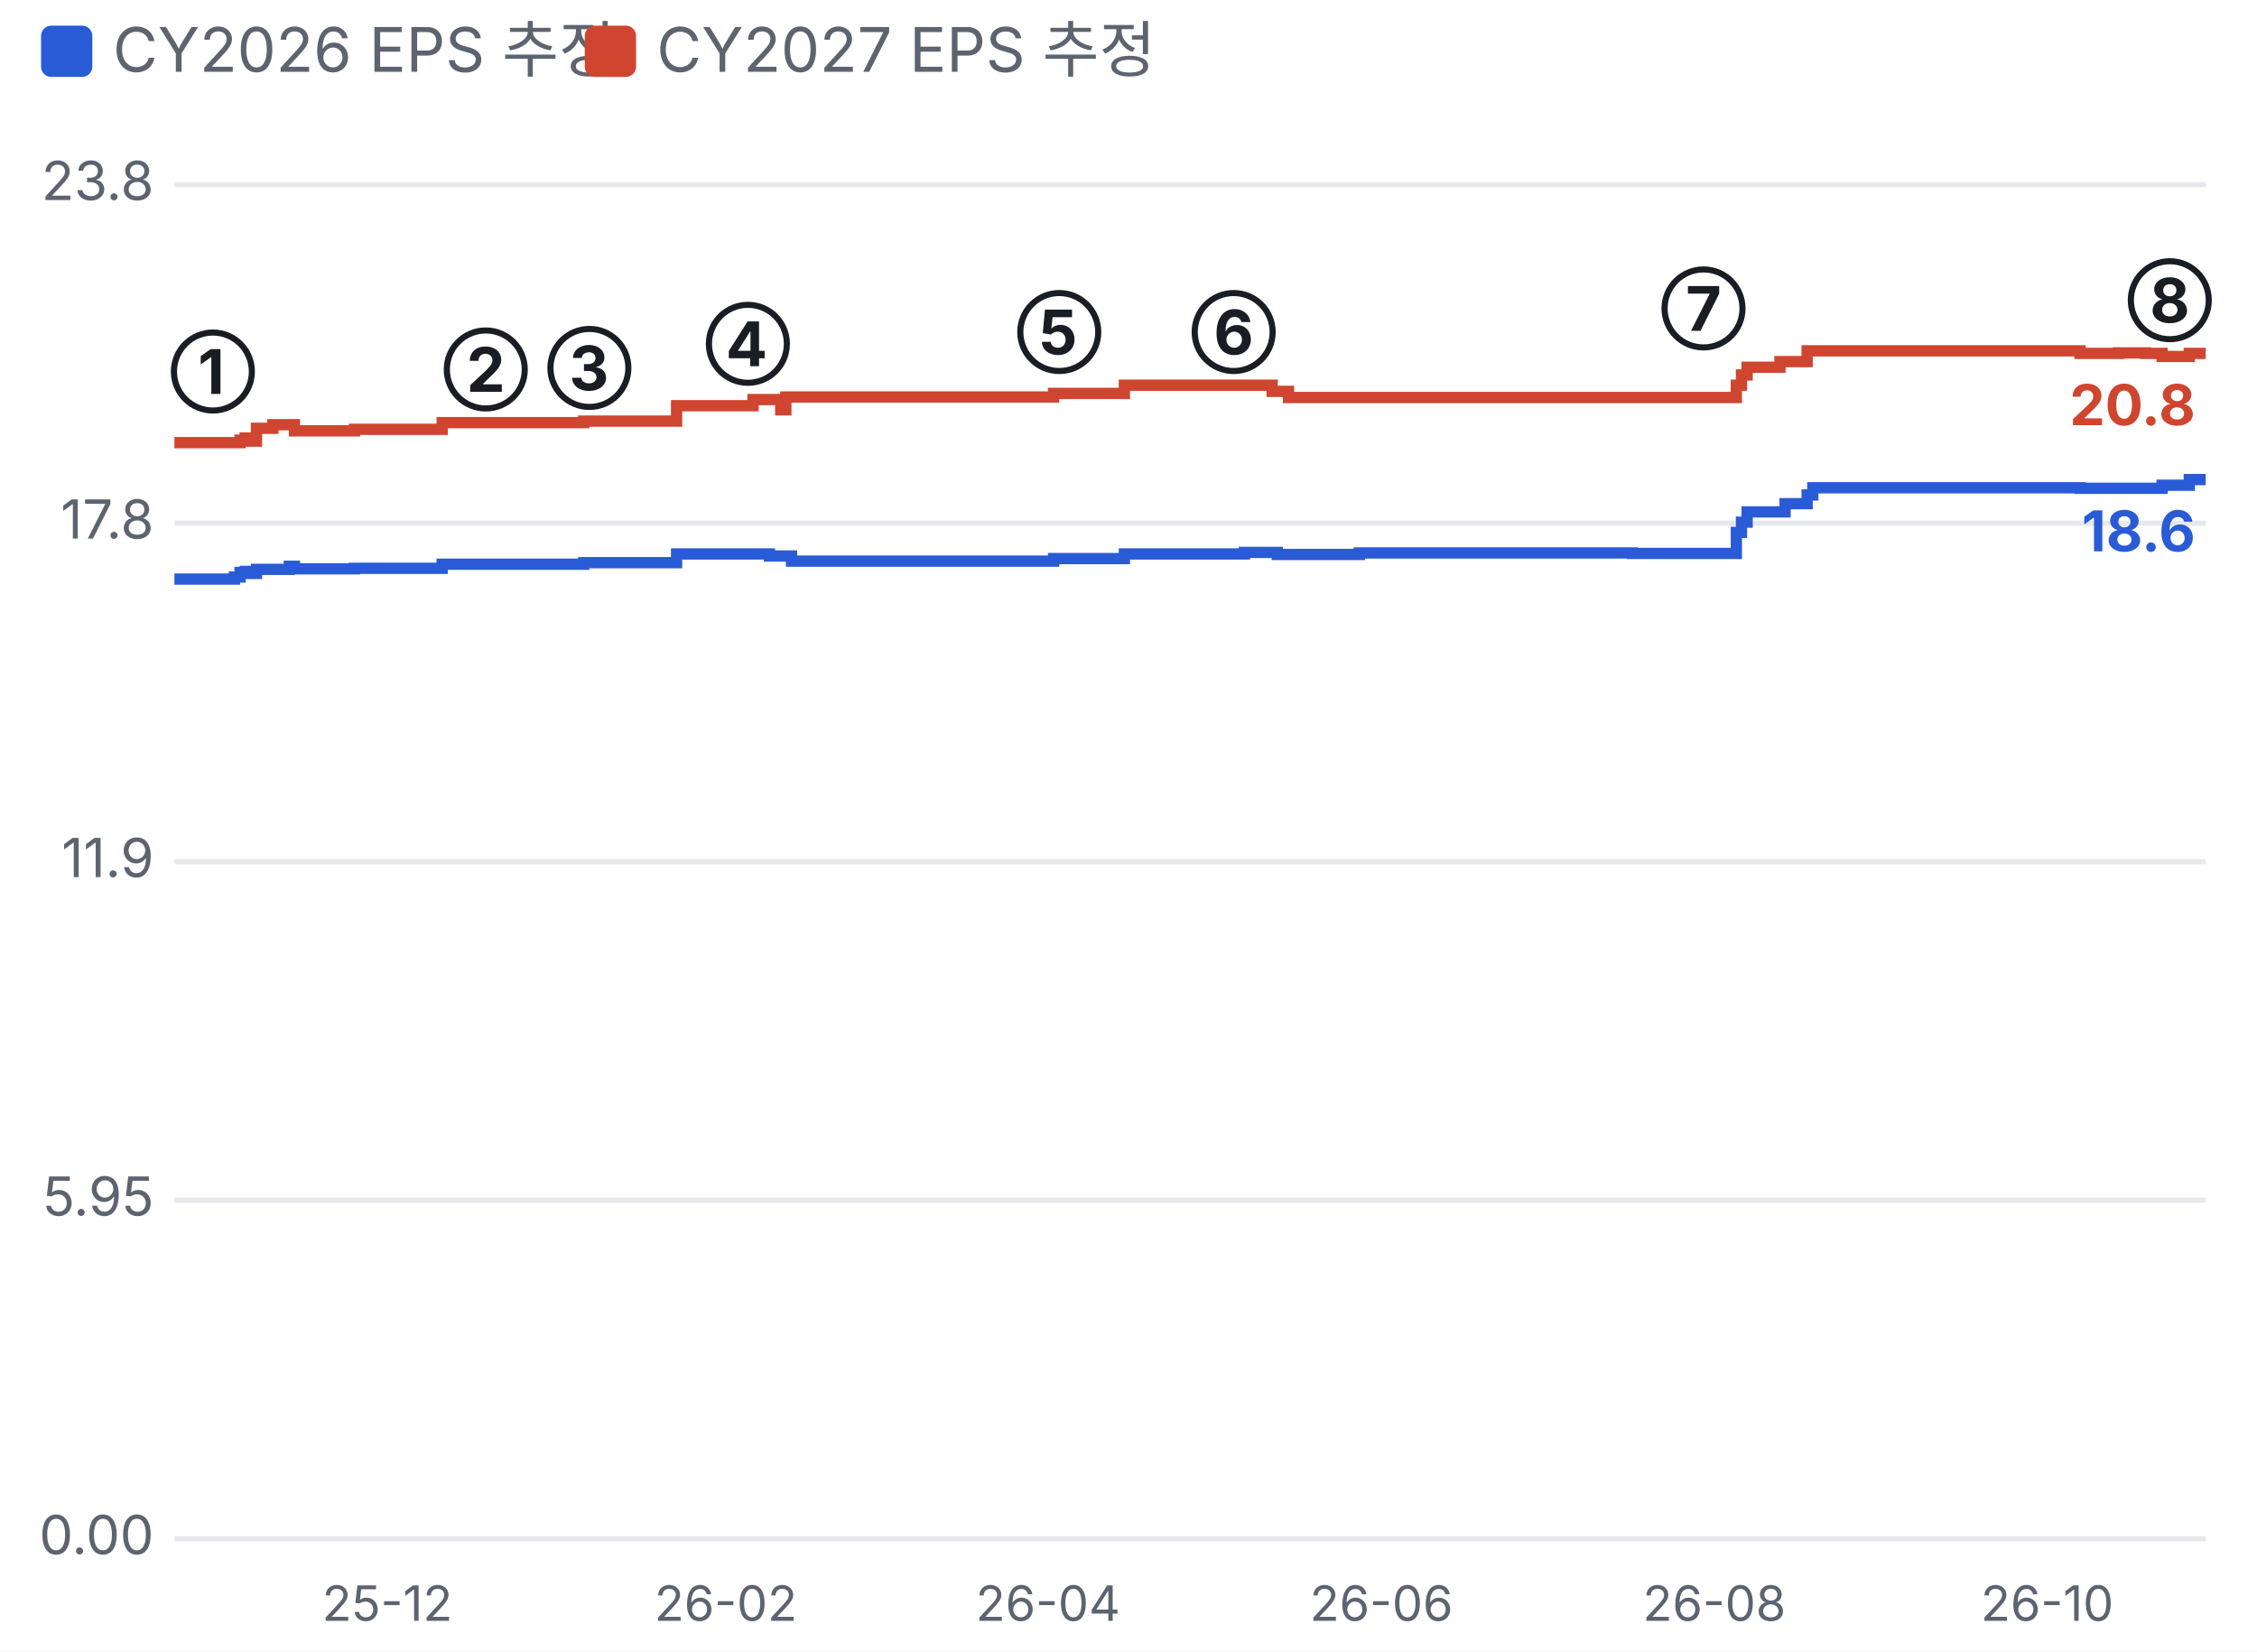
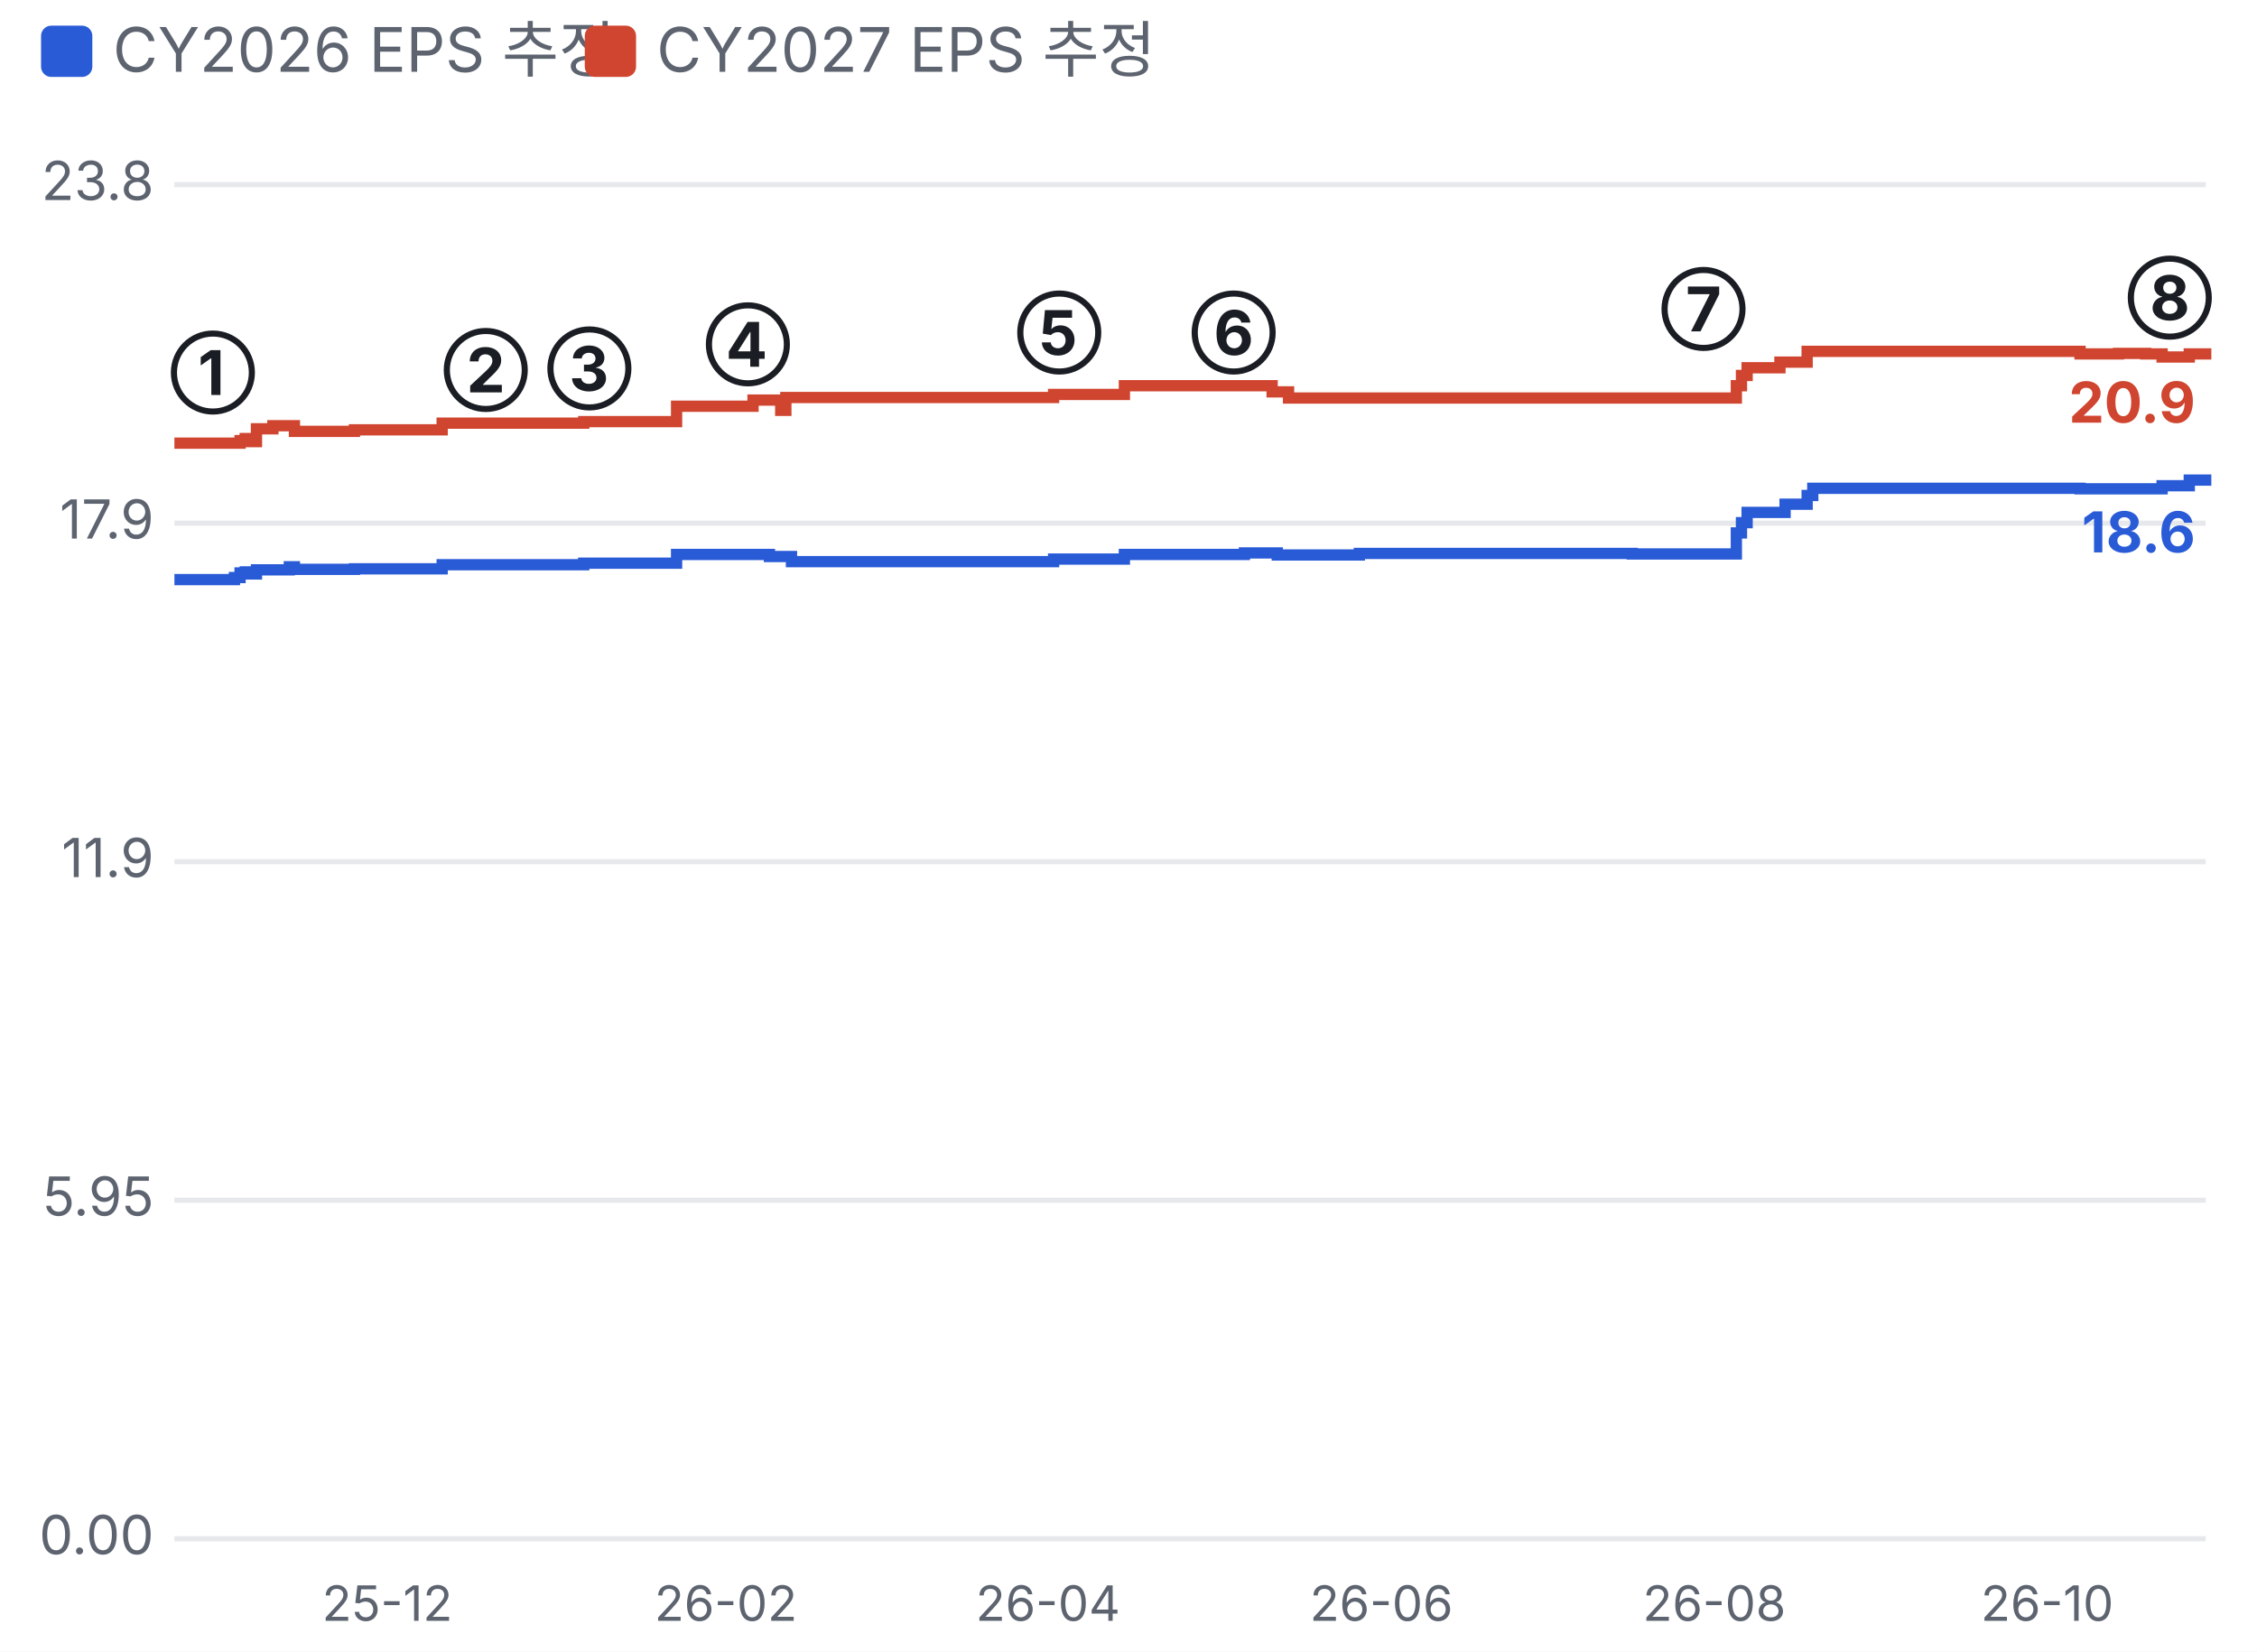
<svg xmlns="http://www.w3.org/2000/svg" viewBox="0 0 440 322" width="440" height="322">
  <style>text{fill:#5d6470;font-size:10.5px;font-family:-apple-system,'Apple SD Gothic Neo','Malgun Gothic',sans-serif}</style>
  <rect width="100%" height="100%" fill="#ffffff" />
  <rect x="8" y="5" width="10" height="10" rx="2" fill="#2a5bd7" />
  <text x="22" y="14" style="font-size:12px">CY2026 EPS 추정</text>
  <rect x="114" y="5" width="10" height="10" rx="2" fill="#d0452f" />
  <text x="128" y="14" style="font-size:12px">CY2027 EPS 추정</text>
  <g transform="translate(0,22)">
    <line x1="34" x2="430" y1="278.0" y2="278.0" stroke="#e6e8ec" />
    <text x="30" y="281.0" text-anchor="end">0.00</text>
    <line x1="34" x2="430" y1="212.0" y2="212.0" stroke="#e6e8ec" />
    <text x="30" y="215.0" text-anchor="end">5.95</text>
    <line x1="34" x2="430" y1="146.0" y2="146.0" stroke="#e6e8ec" />
    <text x="30" y="149.0" text-anchor="end">11.9</text>
    <line x1="34" x2="430" y1="80.0" y2="80.0" stroke="#e6e8ec" />
-     <text x="30" y="83.0" text-anchor="end">17.8</text>
+     <text x="30" y="83.0" text-anchor="end">17.9</text>
    <line x1="34" x2="430" y1="14.0" y2="14.0" stroke="#e6e8ec" />
    <text x="30" y="17.0" text-anchor="end">23.8</text>
    <text x="75.5" y="294" text-anchor="middle" style="font-size:9.5px">25-12</text>
    <text x="141.5" y="294" text-anchor="middle" style="font-size:9.5px">26-02</text>
    <text x="204.3" y="294" text-anchor="middle" style="font-size:9.5px">26-04</text>
    <text x="269.3" y="294" text-anchor="middle" style="font-size:9.5px">26-06</text>
    <text x="334.2" y="294" text-anchor="middle" style="font-size:9.5px">26-08</text>
    <text x="399.1" y="294" text-anchor="middle" style="font-size:9.5px">26-10</text>
-     <polyline fill="none" stroke="#2a5bd7" stroke-width="2.2" points="34.0,90.9 45.7,90.9 45.7,90.5 46.8,90.5 46.8,89.6 47.8,89.6 47.8,89.4 48.9,89.4 48.9,89.8 50.0,89.8 50.0,89.0 53.2,89.0 53.2,89.0 56.4,89.0 56.4,88.4 57.4,88.4 57.4,88.9 69.1,88.9 69.1,88.8 86.2,88.8 86.2,88.0 113.8,88.0 113.8,87.7 131.9,87.7 131.9,86.0 146.8,86.0 146.8,86.0 150.0,86.0 150.0,86.4 152.2,86.4 152.2,86.4 153.2,86.4 153.2,86.4 154.3,86.4 154.3,87.4 205.4,87.4 205.4,86.9 219.2,86.9 219.2,86.0 242.6,86.0 242.6,85.7 248.0,85.7 248.0,85.7 249.0,85.7 249.0,86.1 251.2,86.1 251.2,86.1 265.0,86.1 265.0,85.8 318.2,85.8 318.2,85.9 336.3,85.9 336.3,85.9 338.5,85.9 338.5,81.8 339.5,81.8 339.5,79.8 340.6,79.8 340.6,77.8 347.0,77.8 347.0,77.8 348.0,77.8 348.0,76.2 352.3,76.2 352.3,74.5 353.4,74.5 353.4,73.1 404.5,73.1 404.5,73.1 405.5,73.1 405.5,73.2 421.5,73.2 421.5,72.6 426.8,72.6 426.8,71.5 430.0,71.5" />
-     <text x="428.0" y="85.5" text-anchor="end" style="fill:#2a5bd7;font-size:11px;font-weight:700">18.6</text>
-     <polyline fill="none" stroke="#d0452f" stroke-width="2.2" points="34.0,64.3 45.7,64.3 45.7,64.3 46.8,64.3 46.8,63.8 47.8,63.8 47.8,63.4 48.9,63.4 48.9,64.0 50.0,64.0 50.0,61.5 53.2,61.5 53.2,60.8 56.4,60.8 56.4,60.8 57.4,60.8 57.4,62.0 69.1,62.0 69.1,61.7 86.2,61.7 86.2,60.4 113.8,60.4 113.8,60.1 131.9,60.1 131.9,57.1 146.8,57.1 146.8,55.9 150.0,55.9 150.0,55.9 152.2,55.9 152.2,57.9 153.2,57.9 153.2,55.4 154.3,55.4 154.3,55.4 205.4,55.4 205.4,54.7 219.2,54.7 219.2,53.1 242.6,53.1 242.6,53.1 248.0,53.1 248.0,54.3 249.0,54.3 249.0,54.3 251.2,54.3 251.2,55.5 265.0,55.5 265.0,55.5 318.2,55.5 318.2,55.5 336.3,55.5 336.3,55.5 338.5,55.5 338.5,53.1 339.5,53.1 339.5,51.1 340.6,51.1 340.6,49.6 347.0,49.6 347.0,48.5 348.0,48.5 348.0,48.5 351.2,48.5 351.2,48.5 352.3,48.5 352.3,46.4 353.4,46.4 353.4,46.4 404.5,46.4 404.5,46.4 405.5,46.4 405.5,46.9 413.0,46.9 413.0,46.8 418.3,46.8 418.3,46.9 421.5,46.9 421.5,47.5 426.8,47.5 426.8,46.9 430.0,46.9" />
-     <text x="428.0" y="60.9" text-anchor="end" style="fill:#d0452f;font-size:11px;font-weight:700">20.8</text>
-     <text x="41.5" y="54.8" text-anchor="middle" style="fill:#1a1d23;font-size:12px;font-weight:700">①</text>
-     <text x="94.7" y="54.4" text-anchor="middle" style="fill:#1a1d23;font-size:12px;font-weight:700">②</text>
-     <text x="114.9" y="54.1" text-anchor="middle" style="fill:#1a1d23;font-size:12px;font-weight:700">③</text>
-     <text x="145.8" y="49.4" text-anchor="middle" style="fill:#1a1d23;font-size:12px;font-weight:700">④</text>
-     <text x="206.5" y="47.1" text-anchor="middle" style="fill:#1a1d23;font-size:12px;font-weight:700">⑤</text>
-     <text x="240.5" y="47.1" text-anchor="middle" style="fill:#1a1d23;font-size:12px;font-weight:700">⑥</text>
-     <text x="332.1" y="42.5" text-anchor="middle" style="fill:#1a1d23;font-size:12px;font-weight:700">⑦</text>
-     <text x="423.0" y="40.9" text-anchor="middle" style="fill:#1a1d23;font-size:12px;font-weight:700">⑧</text>
+     <polyline fill="none" stroke="#2a5bd7" stroke-width="2.2" points="34.0,91.0 45.7,91.0 45.7,90.6 46.8,90.6 46.8,89.7 47.8,89.7 47.8,89.5 48.9,89.5 48.9,89.9 50.0,89.9 50.0,89.1 53.2,89.1 53.2,89.1 56.4,89.1 56.4,88.5 57.4,88.5 57.4,89.0 69.1,89.0 69.1,88.9 86.2,88.9 86.2,88.1 113.8,88.1 113.8,87.8 131.9,87.8 131.9,86.1 146.8,86.1 146.8,86.1 150.0,86.1 150.0,86.5 152.2,86.5 152.2,86.5 153.2,86.5 153.2,86.5 154.3,86.5 154.3,87.5 205.4,87.5 205.4,87.0 219.2,87.0 219.2,86.1 242.6,86.1 242.6,85.8 248.0,85.8 248.0,85.8 249.0,85.8 249.0,86.2 251.2,86.2 251.2,86.2 265.0,86.2 265.0,85.9 318.2,85.9 318.2,86.0 336.3,86.0 336.3,86.0 338.5,86.0 338.5,81.9 339.5,81.9 339.5,79.9 340.6,79.9 340.6,77.9 347.0,77.9 347.0,77.9 348.0,77.9 348.0,76.3 352.3,76.3 352.3,74.6 353.4,74.6 353.4,73.2 404.5,73.2 404.5,73.2 405.5,73.2 405.5,73.3 421.5,73.3 421.5,72.7 426.8,72.7 426.8,71.6 430.0,71.6 430.0,71.7 430.0,71.7" />
+     <text x="428.0" y="85.7" text-anchor="end" style="fill:#2a5bd7;font-size:11px;font-weight:700">18.6</text>
+     <polyline fill="none" stroke="#d0452f" stroke-width="2.2" points="34.0,64.4 45.7,64.4 45.7,64.4 46.8,64.4 46.8,63.9 47.8,63.9 47.8,63.5 48.9,63.5 48.9,64.1 50.0,64.1 50.0,61.6 53.2,61.6 53.2,61.0 56.4,61.0 56.4,61.0 57.4,61.0 57.4,62.1 69.1,62.1 69.1,61.8 86.2,61.8 86.2,60.5 113.8,60.5 113.8,60.2 131.9,60.2 131.9,57.2 146.8,57.2 146.8,56.0 150.0,56.0 150.0,56.0 152.2,56.0 152.2,58.0 153.2,58.0 153.2,55.5 154.3,55.5 154.3,55.5 205.4,55.5 205.4,54.9 219.2,54.9 219.2,53.2 242.6,53.2 242.6,53.2 248.0,53.2 248.0,54.4 249.0,54.4 249.0,54.4 251.2,54.4 251.2,55.6 265.0,55.6 265.0,55.6 318.2,55.6 318.2,55.6 336.3,55.6 336.3,55.6 338.5,55.6 338.5,53.2 339.5,53.2 339.5,51.2 340.6,51.2 340.6,49.7 347.0,49.7 347.0,48.6 348.0,48.6 348.0,48.6 351.2,48.6 351.2,48.6 352.3,48.6 352.3,46.5 353.4,46.5 353.4,46.5 404.5,46.5 404.5,46.5 405.5,46.5 405.5,47.0 413.0,47.0 413.0,46.9 418.3,46.9 418.3,47.0 421.5,47.0 421.5,47.6 426.8,47.6 426.8,47.0 430.0,47.0 430.0,46.4 430.0,46.4" />
+     <text x="428.0" y="60.4" text-anchor="end" style="fill:#d0452f;font-size:11px;font-weight:700">20.9</text>
+     <text x="41.5" y="55.0" text-anchor="middle" style="fill:#1a1d23;font-size:12px;font-weight:700">①</text>
+     <text x="94.7" y="54.5" text-anchor="middle" style="fill:#1a1d23;font-size:12px;font-weight:700">②</text>
+     <text x="114.9" y="54.2" text-anchor="middle" style="fill:#1a1d23;font-size:12px;font-weight:700">③</text>
+     <text x="145.8" y="49.5" text-anchor="middle" style="fill:#1a1d23;font-size:12px;font-weight:700">④</text>
+     <text x="206.5" y="47.2" text-anchor="middle" style="fill:#1a1d23;font-size:12px;font-weight:700">⑤</text>
+     <text x="240.5" y="47.2" text-anchor="middle" style="fill:#1a1d23;font-size:12px;font-weight:700">⑥</text>
+     <text x="332.1" y="42.6" text-anchor="middle" style="fill:#1a1d23;font-size:12px;font-weight:700">⑦</text>
+     <text x="423.0" y="40.4" text-anchor="middle" style="fill:#1a1d23;font-size:12px;font-weight:700">⑧</text>
  </g>
</svg>
